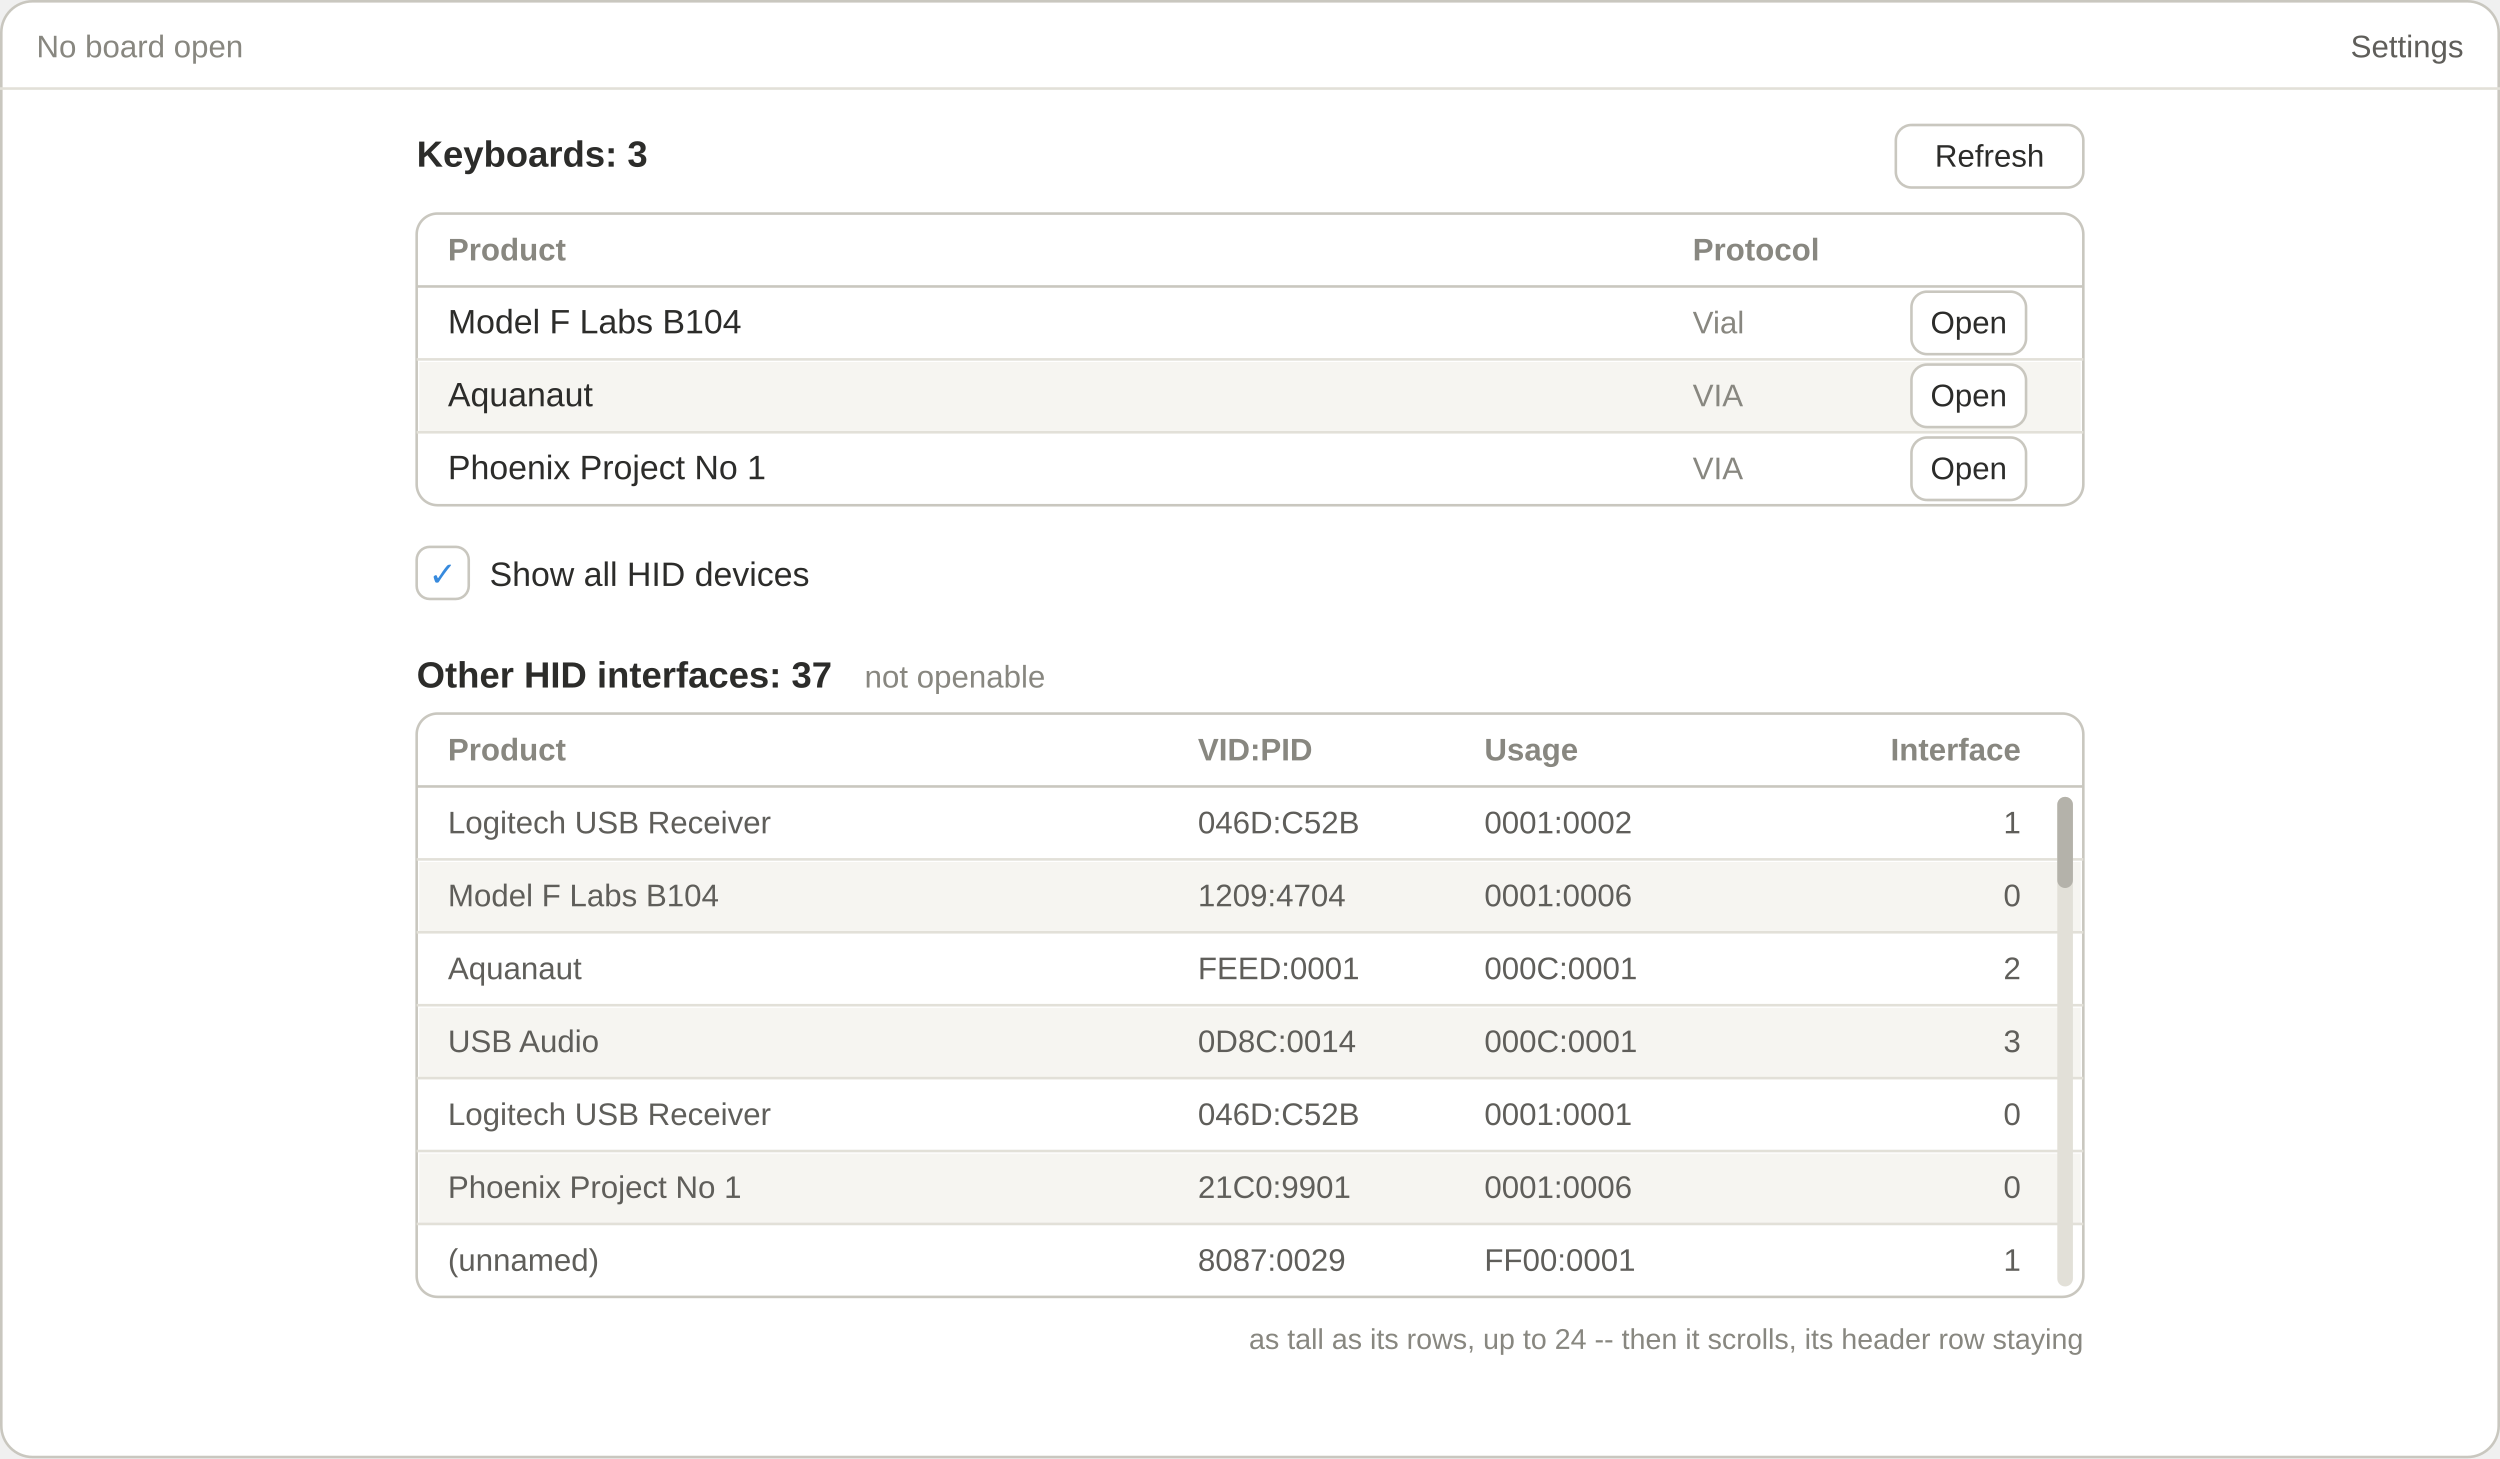
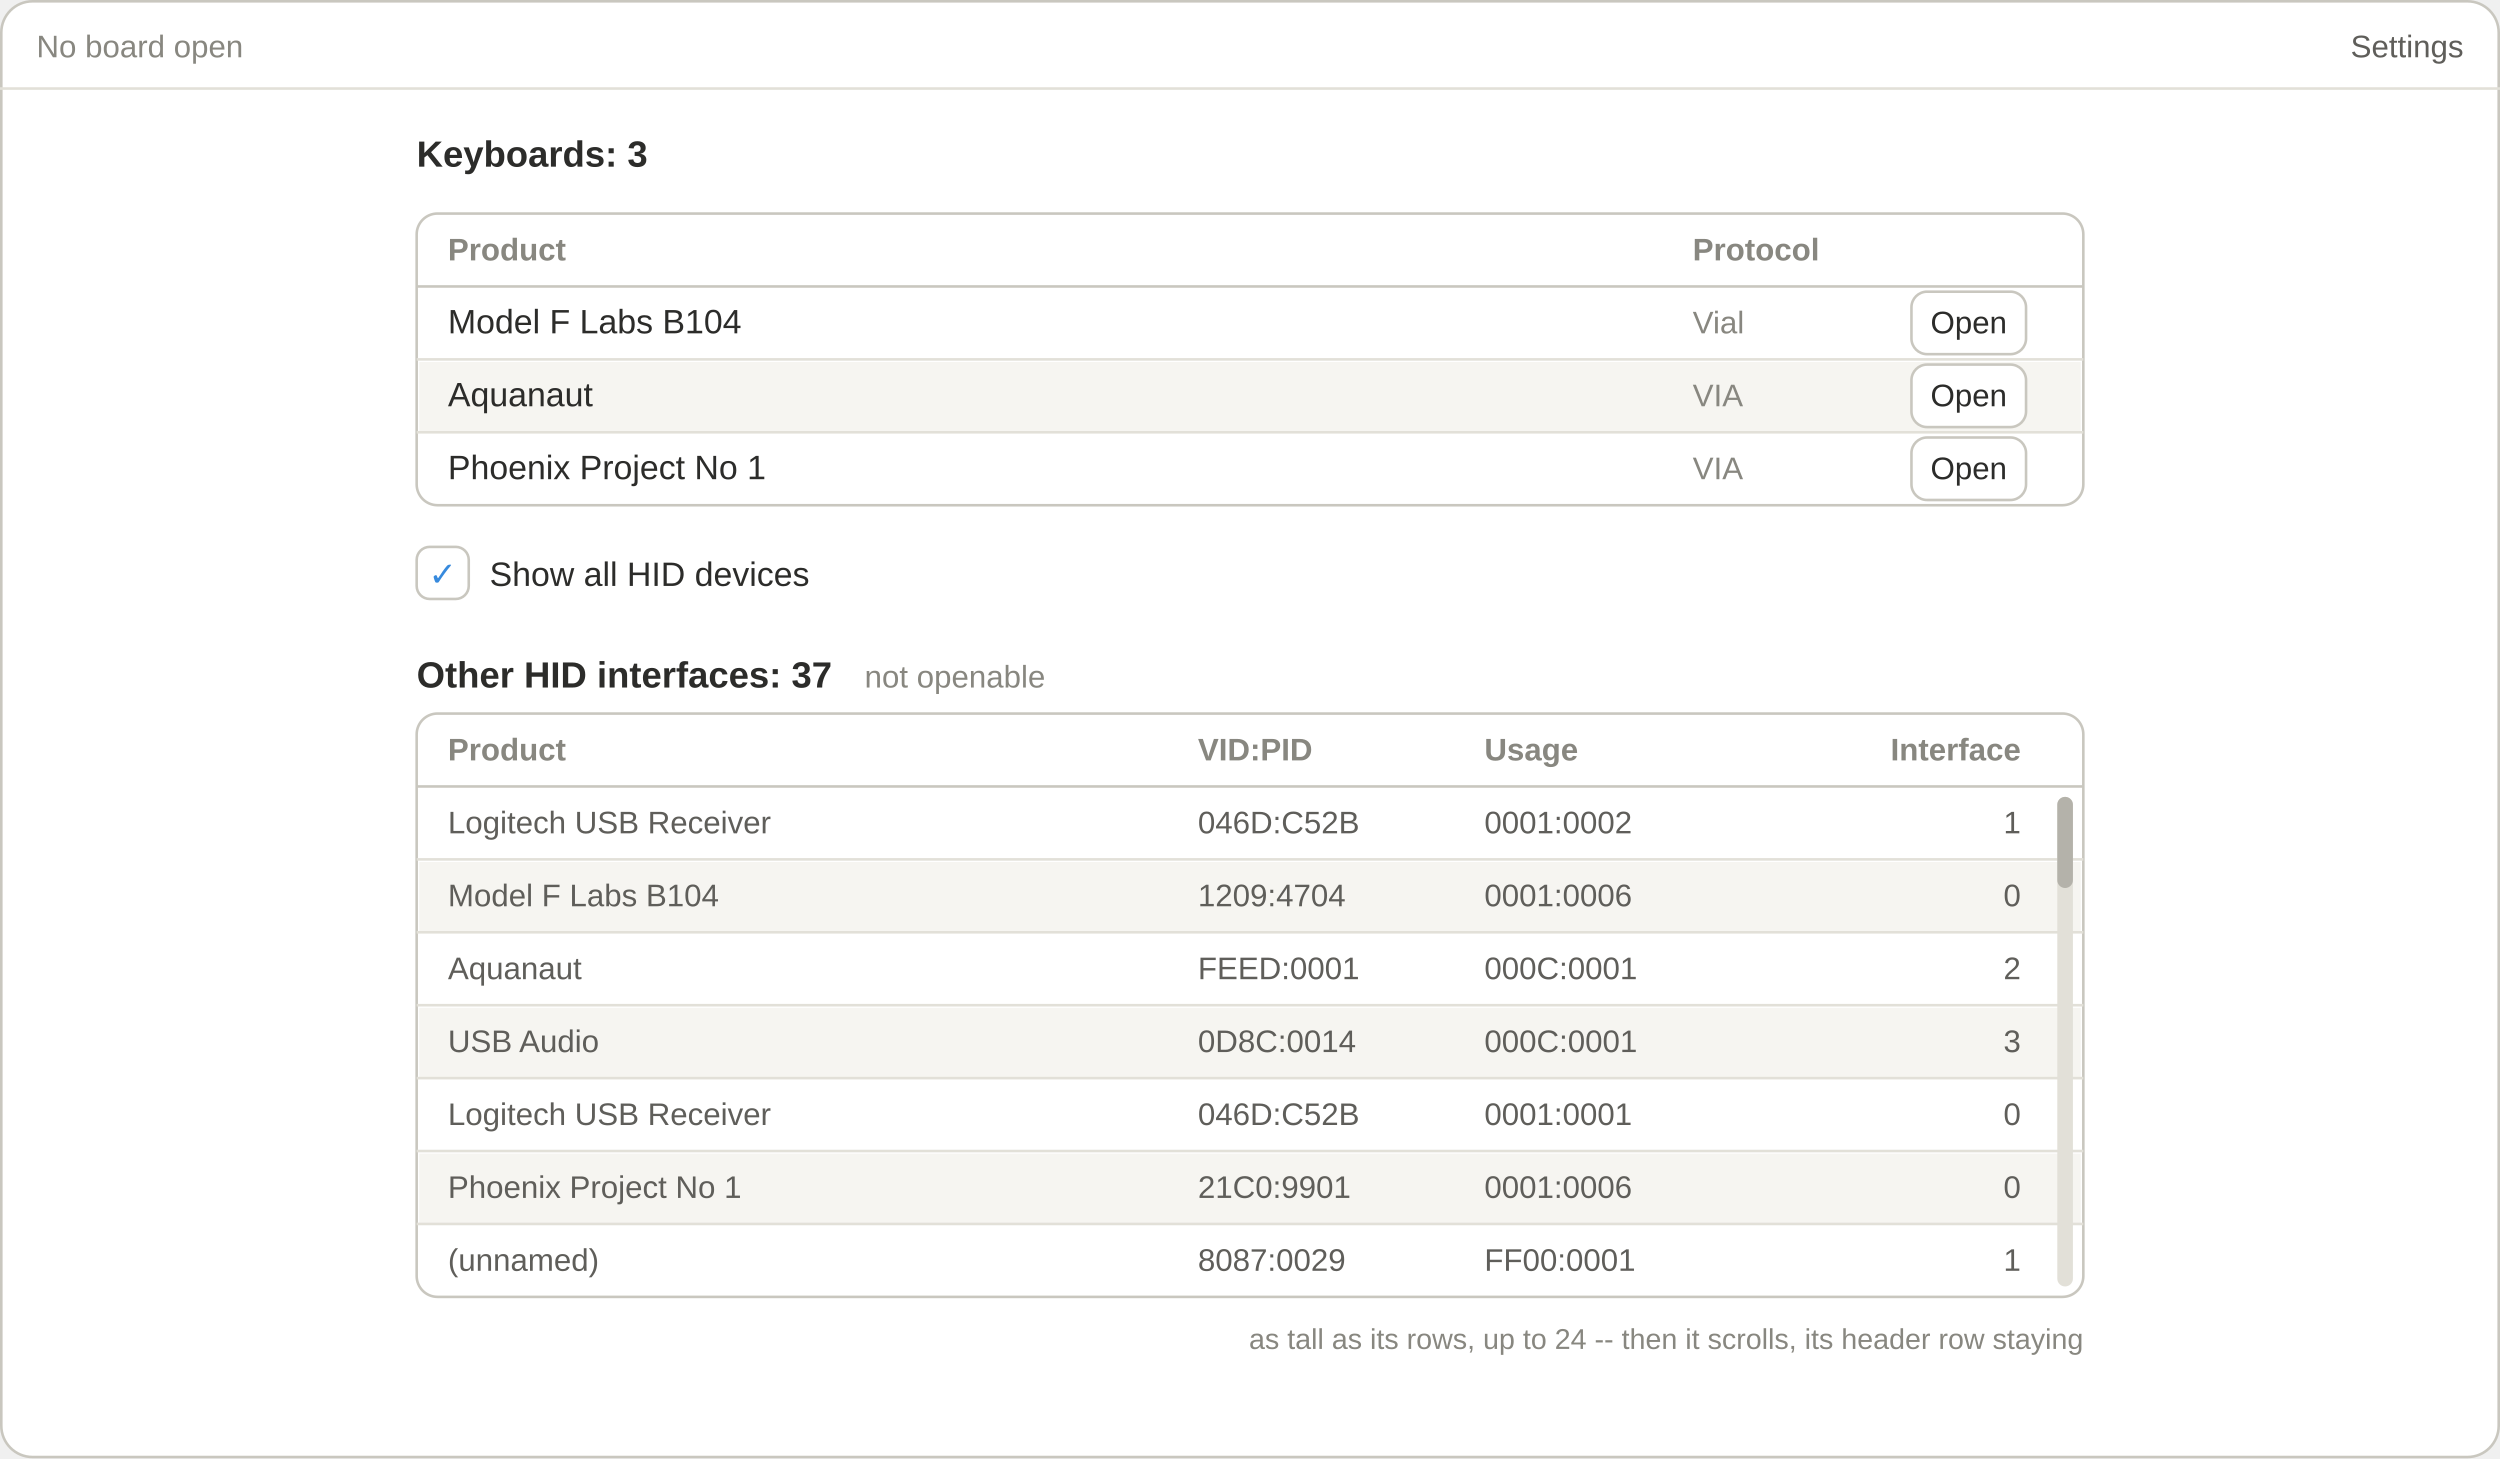
<svg xmlns="http://www.w3.org/2000/svg" width="960" height="560" viewBox="0 0 960 560">
  <rect x="0.5" y="0.5" width="959" height="559" rx="12" fill="#FFFFFF" stroke="#C9C7BF" stroke-width="1" />
  <text x="14" y="22" font-family="Arimo, Arial, Helvetica, sans-serif" font-size="12" fill="#888780" text-anchor="start" font-weight="400">No board open</text>
  <text x="946" y="22" font-family="Arimo, Arial, Helvetica, sans-serif" font-size="12" fill="#5F5E5A" text-anchor="end" font-weight="400">Settings</text>
  <line x1="0" y1="34" x2="960" y2="34" stroke="#E2E0D8" stroke-width="1" />
  <text x="160" y="64" font-family="Arimo, Arial, Helvetica, sans-serif" font-size="14" fill="#2C2C2A" text-anchor="start" font-weight="700">Keyboards: 3</text>
-   <rect x="728" y="48" width="72" height="24" rx="6" fill="#FFFFFF" stroke="#C9C7BF" stroke-width="1" />
-   <text x="764.0" y="64" font-family="Arimo, Arial, Helvetica, sans-serif" font-size="12" fill="#2C2C2A" text-anchor="middle" font-weight="400">Refresh</text>
  <rect x="160" y="82" width="640" height="112" rx="8" fill="#FFFFFF" stroke="#C9C7BF" stroke-width="1" />
  <line x1="160" y1="110" x2="800" y2="110" stroke="#C9C7BF" stroke-width="1" />
  <text x="172" y="100" font-family="Arimo, Arial, Helvetica, sans-serif" font-size="12" fill="#888780" text-anchor="start" font-weight="700">Product</text>
  <text x="650" y="100" font-family="Arimo, Arial, Helvetica, sans-serif" font-size="12" fill="#888780" text-anchor="start" font-weight="700">Protocol</text>
  <text x="172" y="128" font-family="Arimo, Arial, Helvetica, sans-serif" font-size="13" fill="#2C2C2A" text-anchor="start" font-weight="400">Model F Labs B104</text>
  <text x="650" y="128" font-family="Arimo, Arial, Helvetica, sans-serif" font-size="12" fill="#888780" text-anchor="start" font-weight="400">Vial</text>
  <rect x="734" y="112" width="44" height="24" rx="6" fill="#FFFFFF" stroke="#C9C7BF" stroke-width="1" />
  <text x="756.0" y="128" font-family="Arimo, Arial, Helvetica, sans-serif" font-size="12" fill="#2C2C2A" text-anchor="middle" font-weight="400">Open</text>
  <rect x="161" y="139" width="638" height="27" fill="#F6F5F1" />
  <line x1="160" y1="138" x2="800" y2="138" stroke="#E2E0D8" stroke-width="1" />
  <text x="172" y="156" font-family="Arimo, Arial, Helvetica, sans-serif" font-size="13" fill="#2C2C2A" text-anchor="start" font-weight="400">Aquanaut</text>
  <text x="650" y="156" font-family="Arimo, Arial, Helvetica, sans-serif" font-size="12" fill="#888780" text-anchor="start" font-weight="400">VIA</text>
  <rect x="734" y="140" width="44" height="24" rx="6" fill="#FFFFFF" stroke="#C9C7BF" stroke-width="1" />
  <text x="756.0" y="156" font-family="Arimo, Arial, Helvetica, sans-serif" font-size="12" fill="#2C2C2A" text-anchor="middle" font-weight="400">Open</text>
  <line x1="160" y1="166" x2="800" y2="166" stroke="#E2E0D8" stroke-width="1" />
  <text x="172" y="184" font-family="Arimo, Arial, Helvetica, sans-serif" font-size="13" fill="#2C2C2A" text-anchor="start" font-weight="400">Phoenix Project No 1</text>
  <text x="650" y="184" font-family="Arimo, Arial, Helvetica, sans-serif" font-size="12" fill="#888780" text-anchor="start" font-weight="400">VIA</text>
  <rect x="734" y="168" width="44" height="24" rx="6" fill="#FFFFFF" stroke="#C9C7BF" stroke-width="1" />
  <text x="756.0" y="184" font-family="Arimo, Arial, Helvetica, sans-serif" font-size="12" fill="#2C2C2A" text-anchor="middle" font-weight="400">Open</text>
  <rect x="160" y="210" width="20" height="20" rx="5" fill="#FFFFFF" stroke="#C9C7BF" stroke-width="1" />
  <text x="170" y="225" font-family="Arimo, Arial, Helvetica, sans-serif" font-size="13" fill="#378ADD" text-anchor="middle" font-weight="700">✓</text>
  <text x="188" y="225" font-family="Arimo, Arial, Helvetica, sans-serif" font-size="13" fill="#2C2C2A" text-anchor="start" font-weight="400">Show all HID devices</text>
  <text x="160" y="264" font-family="Arimo, Arial, Helvetica, sans-serif" font-size="14" fill="#2C2C2A" text-anchor="start" font-weight="700">Other HID interfaces: 37</text>
  <text x="332" y="264" font-family="Arimo, Arial, Helvetica, sans-serif" font-size="12" fill="#888780" text-anchor="start" font-weight="400">not openable</text>
  <rect x="160" y="274" width="640" height="224" rx="8" fill="#FFFFFF" stroke="#C9C7BF" stroke-width="1" />
  <line x1="160" y1="302" x2="800" y2="302" stroke="#C9C7BF" stroke-width="1" />
  <text x="172" y="292" font-family="Arimo, Arial, Helvetica, sans-serif" font-size="12" fill="#888780" text-anchor="start" font-weight="700">Product</text>
  <text x="460" y="292" font-family="Arimo, Arial, Helvetica, sans-serif" font-size="12" fill="#888780" text-anchor="start" font-weight="700">VID:PID</text>
  <text x="570" y="292" font-family="Arimo, Arial, Helvetica, sans-serif" font-size="12" fill="#888780" text-anchor="start" font-weight="700">Usage</text>
  <text x="776" y="292" font-family="Arimo, Arial, Helvetica, sans-serif" font-size="12" fill="#888780" text-anchor="end" font-weight="700">Interface</text>
  <text x="172" y="320" font-family="Arimo, Arial, Helvetica, sans-serif" font-size="12" fill="#5F5E5A" text-anchor="start" font-weight="400">Logitech USB Receiver</text>
  <text x="460" y="320" font-family="Arimo, Arial, Helvetica, sans-serif" font-size="12" fill="#5F5E5A" text-anchor="start" font-weight="400">046D:C52B</text>
  <text x="570" y="320" font-family="Arimo, Arial, Helvetica, sans-serif" font-size="12" fill="#5F5E5A" text-anchor="start" font-weight="400">0001:0002</text>
  <text x="776" y="320" font-family="Arimo, Arial, Helvetica, sans-serif" font-size="12" fill="#5F5E5A" text-anchor="end" font-weight="400">1</text>
  <rect x="161" y="331" width="638" height="27" fill="#F6F5F1" />
  <line x1="160" y1="330" x2="800" y2="330" stroke="#E2E0D8" stroke-width="1" />
  <text x="172" y="348" font-family="Arimo, Arial, Helvetica, sans-serif" font-size="12" fill="#5F5E5A" text-anchor="start" font-weight="400">Model F Labs B104</text>
  <text x="460" y="348" font-family="Arimo, Arial, Helvetica, sans-serif" font-size="12" fill="#5F5E5A" text-anchor="start" font-weight="400">1209:4704</text>
  <text x="570" y="348" font-family="Arimo, Arial, Helvetica, sans-serif" font-size="12" fill="#5F5E5A" text-anchor="start" font-weight="400">0001:0006</text>
  <text x="776" y="348" font-family="Arimo, Arial, Helvetica, sans-serif" font-size="12" fill="#5F5E5A" text-anchor="end" font-weight="400">0</text>
  <line x1="160" y1="358" x2="800" y2="358" stroke="#E2E0D8" stroke-width="1" />
  <text x="172" y="376" font-family="Arimo, Arial, Helvetica, sans-serif" font-size="12" fill="#5F5E5A" text-anchor="start" font-weight="400">Aquanaut</text>
  <text x="460" y="376" font-family="Arimo, Arial, Helvetica, sans-serif" font-size="12" fill="#5F5E5A" text-anchor="start" font-weight="400">FEED:0001</text>
  <text x="570" y="376" font-family="Arimo, Arial, Helvetica, sans-serif" font-size="12" fill="#5F5E5A" text-anchor="start" font-weight="400">000C:0001</text>
  <text x="776" y="376" font-family="Arimo, Arial, Helvetica, sans-serif" font-size="12" fill="#5F5E5A" text-anchor="end" font-weight="400">2</text>
  <rect x="161" y="387" width="638" height="27" fill="#F6F5F1" />
  <line x1="160" y1="386" x2="800" y2="386" stroke="#E2E0D8" stroke-width="1" />
  <text x="172" y="404" font-family="Arimo, Arial, Helvetica, sans-serif" font-size="12" fill="#5F5E5A" text-anchor="start" font-weight="400">USB Audio</text>
  <text x="460" y="404" font-family="Arimo, Arial, Helvetica, sans-serif" font-size="12" fill="#5F5E5A" text-anchor="start" font-weight="400">0D8C:0014</text>
  <text x="570" y="404" font-family="Arimo, Arial, Helvetica, sans-serif" font-size="12" fill="#5F5E5A" text-anchor="start" font-weight="400">000C:0001</text>
  <text x="776" y="404" font-family="Arimo, Arial, Helvetica, sans-serif" font-size="12" fill="#5F5E5A" text-anchor="end" font-weight="400">3</text>
  <line x1="160" y1="414" x2="800" y2="414" stroke="#E2E0D8" stroke-width="1" />
  <text x="172" y="432" font-family="Arimo, Arial, Helvetica, sans-serif" font-size="12" fill="#5F5E5A" text-anchor="start" font-weight="400">Logitech USB Receiver</text>
  <text x="460" y="432" font-family="Arimo, Arial, Helvetica, sans-serif" font-size="12" fill="#5F5E5A" text-anchor="start" font-weight="400">046D:C52B</text>
  <text x="570" y="432" font-family="Arimo, Arial, Helvetica, sans-serif" font-size="12" fill="#5F5E5A" text-anchor="start" font-weight="400">0001:0001</text>
  <text x="776" y="432" font-family="Arimo, Arial, Helvetica, sans-serif" font-size="12" fill="#5F5E5A" text-anchor="end" font-weight="400">0</text>
  <rect x="161" y="443" width="638" height="27" fill="#F6F5F1" />
  <line x1="160" y1="442" x2="800" y2="442" stroke="#E2E0D8" stroke-width="1" />
  <text x="172" y="460" font-family="Arimo, Arial, Helvetica, sans-serif" font-size="12" fill="#5F5E5A" text-anchor="start" font-weight="400">Phoenix Project No 1</text>
  <text x="460" y="460" font-family="Arimo, Arial, Helvetica, sans-serif" font-size="12" fill="#5F5E5A" text-anchor="start" font-weight="400">21C0:9901</text>
  <text x="570" y="460" font-family="Arimo, Arial, Helvetica, sans-serif" font-size="12" fill="#5F5E5A" text-anchor="start" font-weight="400">0001:0006</text>
  <text x="776" y="460" font-family="Arimo, Arial, Helvetica, sans-serif" font-size="12" fill="#5F5E5A" text-anchor="end" font-weight="400">0</text>
  <line x1="160" y1="470" x2="800" y2="470" stroke="#E2E0D8" stroke-width="1" />
  <text x="172" y="488" font-family="Arimo, Arial, Helvetica, sans-serif" font-size="12" fill="#5F5E5A" text-anchor="start" font-weight="400">(unnamed)</text>
  <text x="460" y="488" font-family="Arimo, Arial, Helvetica, sans-serif" font-size="12" fill="#5F5E5A" text-anchor="start" font-weight="400">8087:0029</text>
  <text x="570" y="488" font-family="Arimo, Arial, Helvetica, sans-serif" font-size="12" fill="#5F5E5A" text-anchor="start" font-weight="400">FF00:0001</text>
  <text x="776" y="488" font-family="Arimo, Arial, Helvetica, sans-serif" font-size="12" fill="#5F5E5A" text-anchor="end" font-weight="400">1</text>
  <rect x="790" y="306" width="6" height="188" rx="3" fill="#E2E0D8" />
  <rect x="790" y="306" width="6" height="35" rx="3" fill="#B4B2AA" />
  <text x="800" y="518" font-family="Arimo, Arial, Helvetica, sans-serif" font-size="11" fill="#888780" text-anchor="end" font-weight="400">as tall as its rows, up to 24 -- then it scrolls, its header row staying</text>
</svg>
